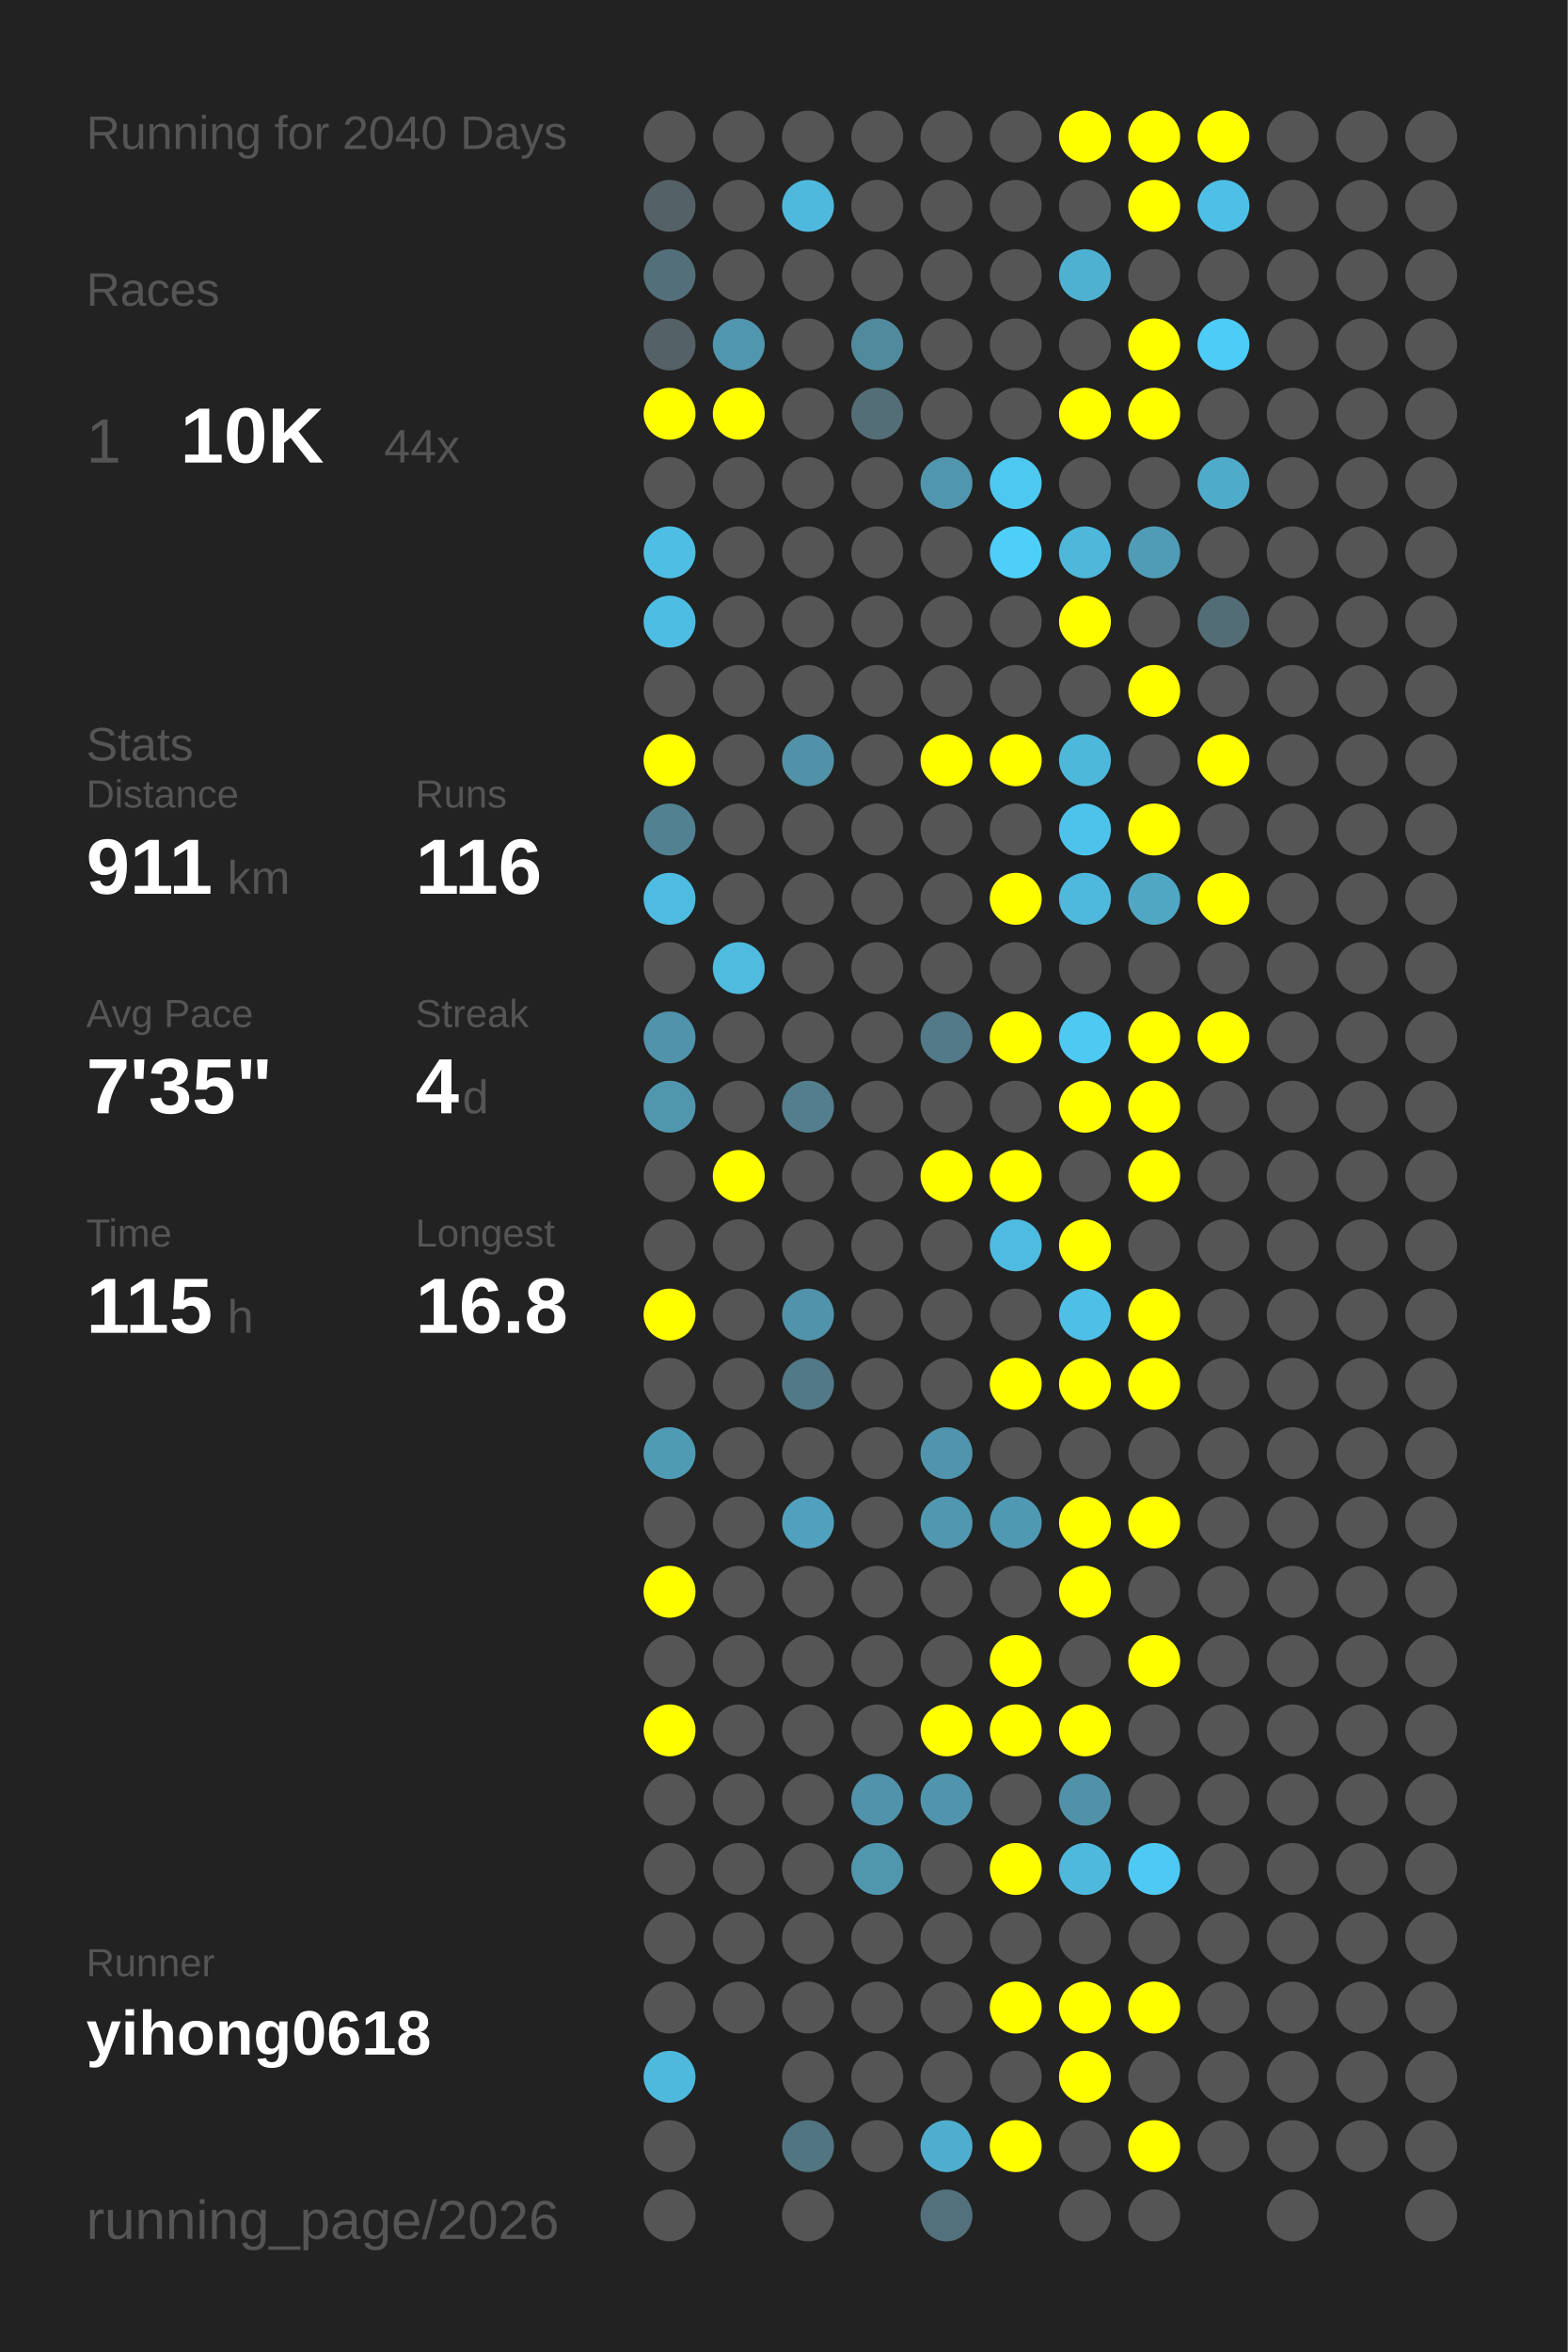
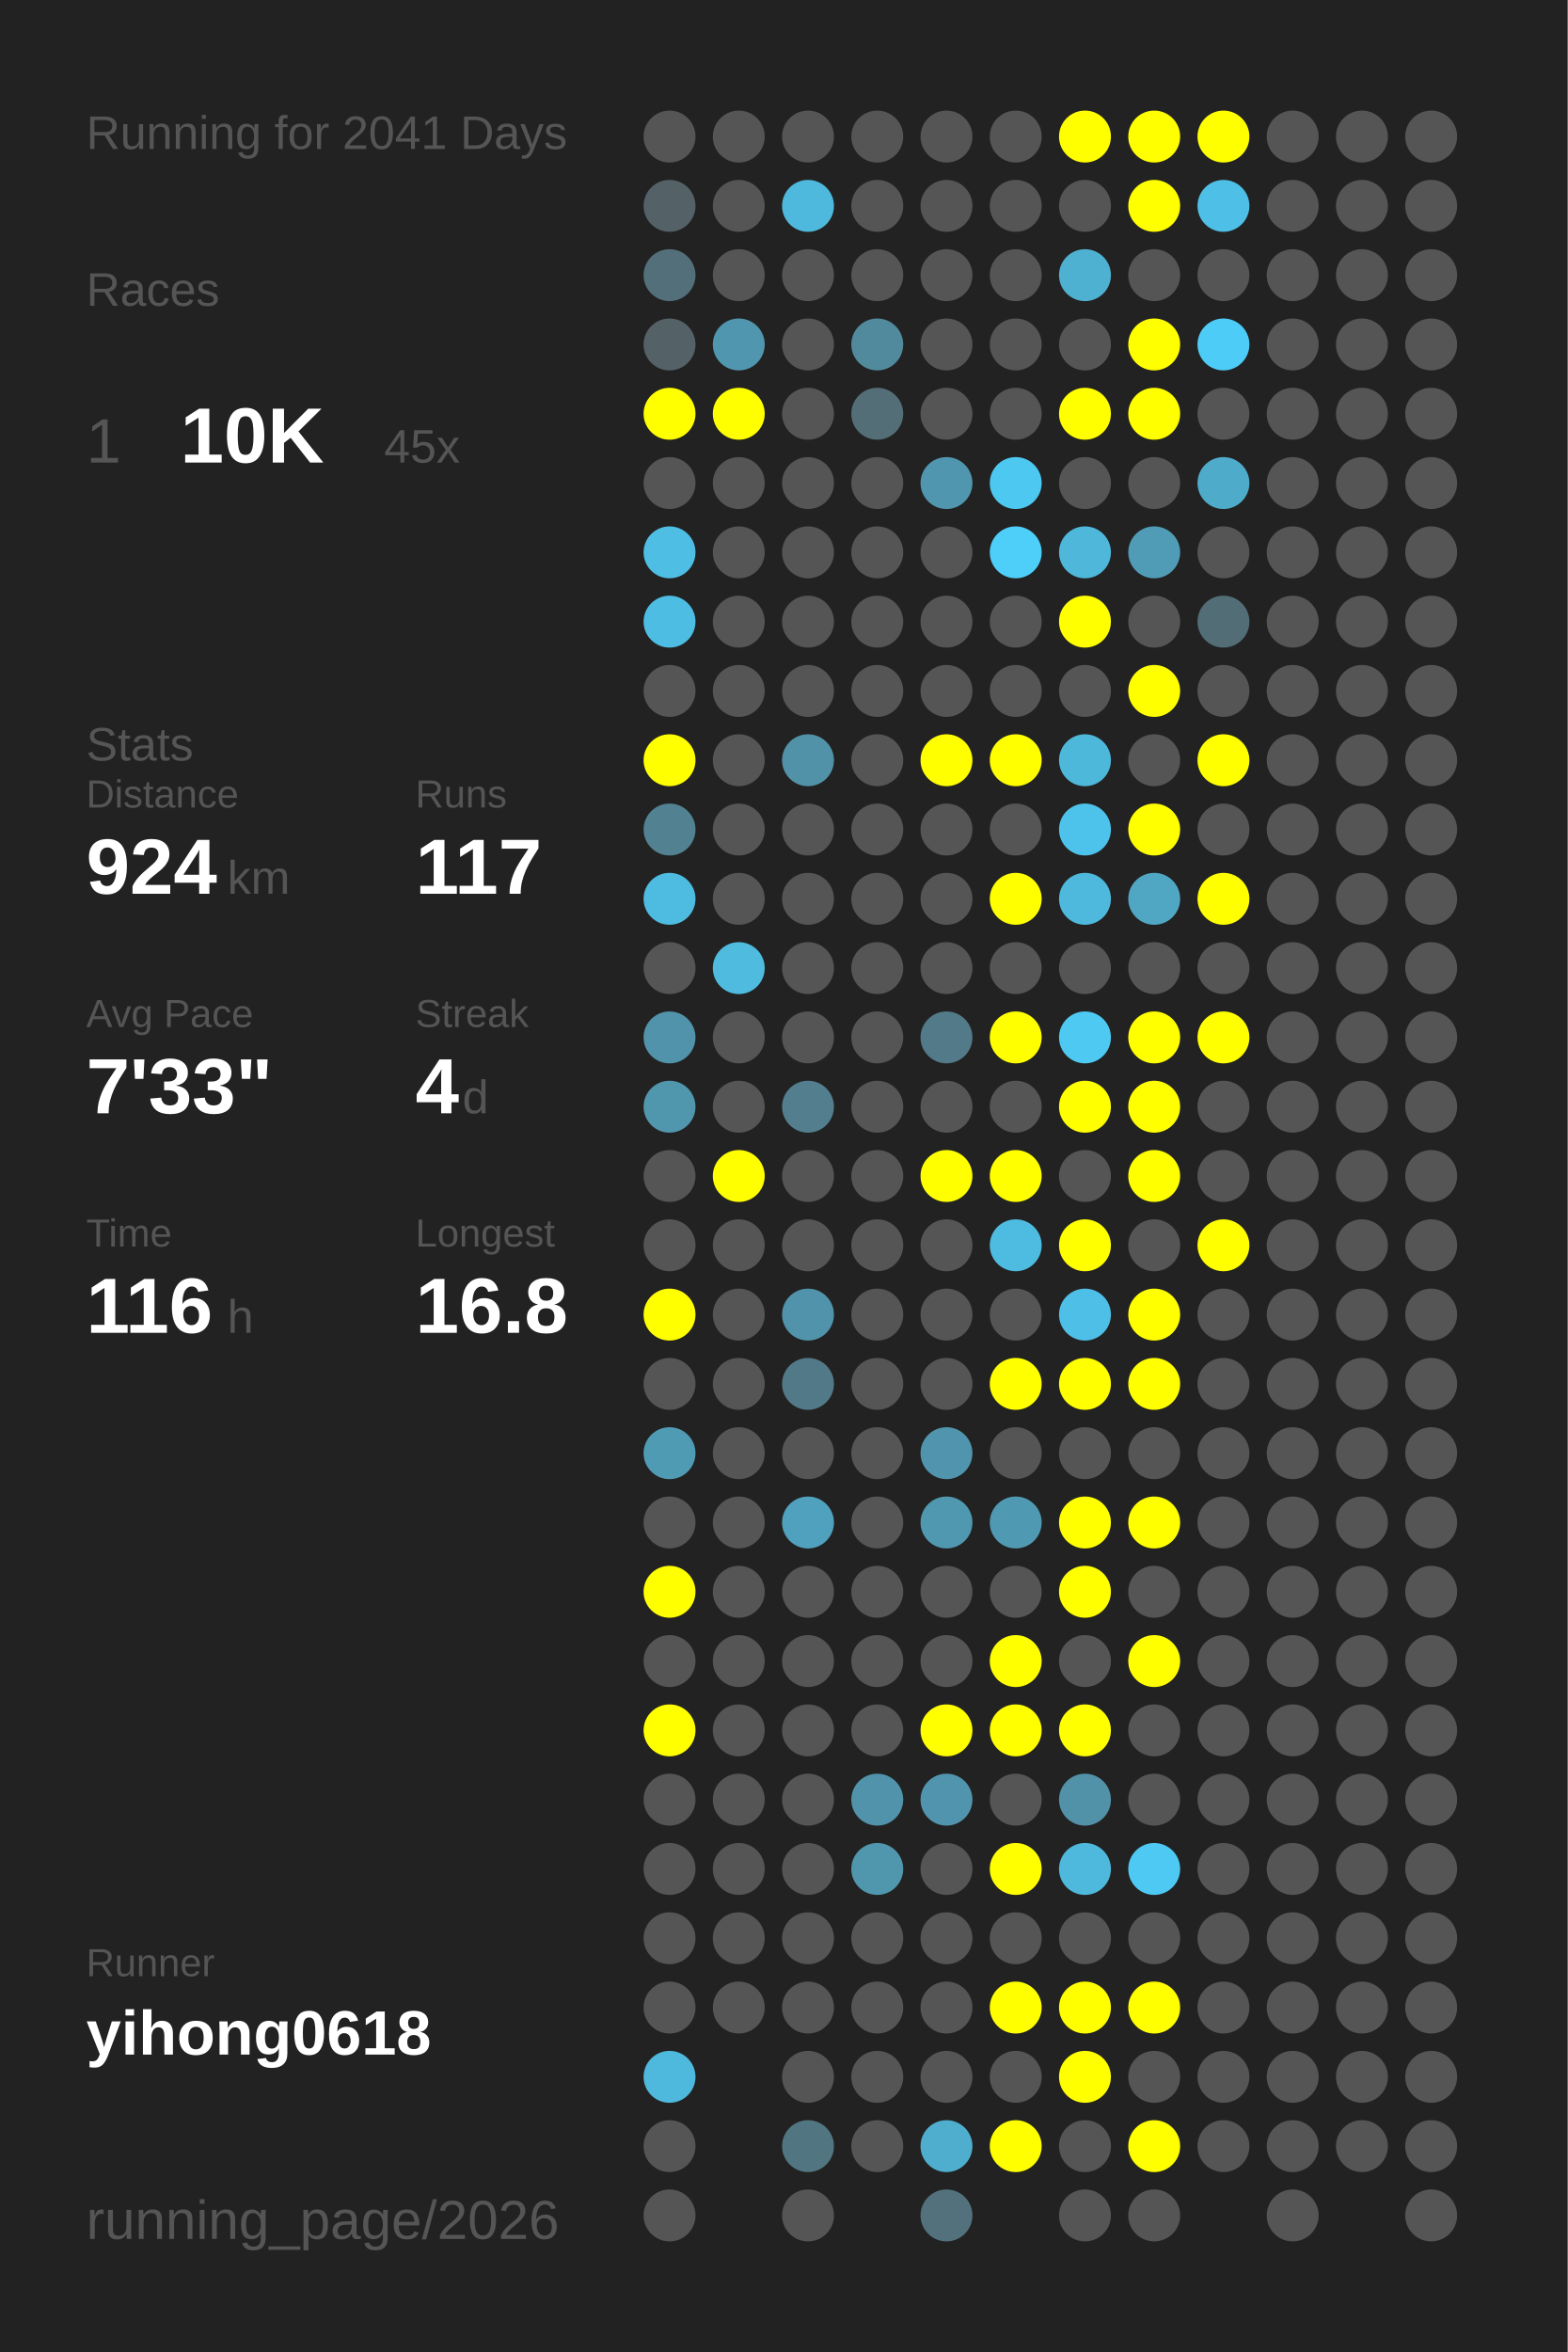
<svg xmlns="http://www.w3.org/2000/svg" baseProfile="full" height="300mm" version="1.1" viewBox="0,0,200,300" width="200mm">
  <defs />
  <rect fill="#222222" height="300" width="200" x="0" y="0" />
-   <text fill="#555555" style="font-size:6px; font-family:Arial;" x="11" y="19">Running for 2040 Days</text>
+   <text fill="#555555" style="font-size:6px; font-family:Arial;" x="11" y="19">Running for 2041 Days</text>
  <text fill="#555555" style="font-size:6px; font-family:Arial;" x="11" y="39">Races</text>
  <text fill="#555555" style="font-size:8px; font-family:Arial;" x="11" y="59">1</text>
  <text fill="#FFFFFF" style="font-size:10px; font-family:Arial; font-weight:bold;" x="23" y="59">10K</text>
-   <text fill="#555555" style="font-size:6px; font-family:Arial;" x="49" y="59">44x</text>
+   <text fill="#555555" style="font-size:6px; font-family:Arial;" x="49" y="59">45x</text>
  <text fill="#555555" style="font-size:6px; font-family:Arial;" x="11" y="97">Stats</text>
  <text fill="#555555" style="font-size:5px; font-family:Arial;" x="11" y="103">Distance</text>
-   <text fill="#FFFFFF" style="font-size:10px; font-family:Arial; font-weight:bold;" x="11" y="114">911</text>
+   <text fill="#FFFFFF" style="font-size:10px; font-family:Arial; font-weight:bold;" x="11" y="114">924</text>
  <text fill="#555555" style="font-size:6px; font-family:Arial;" x="29" y="114">km</text>
  <text fill="#555555" style="font-size:5px; font-family:Arial;" x="53" y="103">Runs</text>
-   <text fill="#FFFFFF" style="font-size:10px; font-family:Arial; font-weight:bold;" x="53" y="114">116</text>
+   <text fill="#FFFFFF" style="font-size:10px; font-family:Arial; font-weight:bold;" x="53" y="114">117</text>
  <text fill="#555555" style="font-size:5px; font-family:Arial;" x="11" y="131">Avg Pace</text>
-   <text fill="#FFFFFF" style="font-size:10px; font-family:Arial; font-weight:bold;" x="11" y="142">7'35"</text>
+   <text fill="#FFFFFF" style="font-size:10px; font-family:Arial; font-weight:bold;" x="11" y="142">7'33"</text>
  <text fill="#555555" style="font-size:5px; font-family:Arial;" x="53" y="131">Streak</text>
  <text fill="#FFFFFF" style="font-size:10px; font-family:Arial; font-weight:bold;" x="53" y="142">4</text>
  <text fill="#555555" style="font-size:6px; font-family:Arial;" x="59" y="142">d</text>
  <text fill="#555555" style="font-size:5px; font-family:Arial;" x="11" y="159">Time</text>
-   <text fill="#FFFFFF" style="font-size:10px; font-family:Arial; font-weight:bold;" x="11" y="170">115</text>
+   <text fill="#FFFFFF" style="font-size:10px; font-family:Arial; font-weight:bold;" x="11" y="170">116</text>
  <text fill="#555555" style="font-size:6px; font-family:Arial;" x="29" y="170">h</text>
  <text fill="#555555" style="font-size:5px; font-family:Arial;" x="53" y="159">Longest</text>
  <text fill="#FFFFFF" style="font-size:10px; font-family:Arial; font-weight:bold;" x="53" y="170">16.8</text>
  <text fill="#555555" style="font-size:5px; font-family:Arial;" x="11" y="252.065">Runner</text>
  <text fill="#FFFFFF" style="font-size:8px; font-family:Arial; font-weight:bold;" x="11" y="262.065">yihong0618</text>
  <text fill="#555555" style="font-size:7px; font-family:Arial;" x="11" y="285.581">running_page/2026</text>
  <circle cx="85.417" cy="17.419" fill="#555555" r="3.312" />
  <circle cx="85.417" cy="26.258" fill="#546166" r="3.312" />
  <circle cx="85.417" cy="35.097" fill="#536f79" r="3.312" />
  <circle cx="85.417" cy="43.935" fill="#546166" r="3.312" />
  <circle cx="85.417" cy="52.774" fill="#FFFF00" r="3.312" />
  <circle cx="85.417" cy="61.613" fill="#555555" r="3.312" />
  <circle cx="85.417" cy="70.452" fill="#4ebee4" r="3.312" />
  <circle cx="85.417" cy="79.29" fill="#4ebde3" r="3.312" />
  <circle cx="85.417" cy="88.129" fill="#555555" r="3.312" />
  <circle cx="85.417" cy="96.968" fill="#FFFF00" r="3.312" />
  <circle cx="85.417" cy="105.806" fill="#528292" r="3.312" />
  <circle cx="85.417" cy="114.645" fill="#4ebbe0" r="3.312" />
  <circle cx="85.417" cy="123.484" fill="#555555" r="3.312" />
  <circle cx="85.417" cy="132.323" fill="#5093aa" r="3.312" />
  <circle cx="85.417" cy="141.161" fill="#5096ad" r="3.312" />
  <circle cx="85.417" cy="150" fill="#555555" r="3.312" />
  <circle cx="85.417" cy="158.839" fill="#555555" r="3.312" />
  <circle cx="85.417" cy="167.677" fill="#FFFF00" r="3.312" />
  <circle cx="85.417" cy="176.516" fill="#555555" r="3.312" />
  <circle cx="85.417" cy="185.355" fill="#509bb4" r="3.312" />
  <circle cx="85.417" cy="194.194" fill="#555555" r="3.312" />
  <circle cx="85.417" cy="203.032" fill="#FFFF00" r="3.312" />
  <circle cx="85.417" cy="211.871" fill="#555555" r="3.312" />
  <circle cx="85.417" cy="220.71" fill="#FFFF00" r="3.312" />
  <circle cx="85.417" cy="229.548" fill="#555555" r="3.312" />
  <circle cx="85.417" cy="238.387" fill="#555555" r="3.312" />
  <circle cx="85.417" cy="247.226" fill="#555555" r="3.312" />
  <circle cx="85.417" cy="256.065" fill="#555555" r="3.312" />
  <circle cx="85.417" cy="264.903" fill="#4eb9dd" r="3.312" />
  <circle cx="85.417" cy="273.742" fill="#555555" r="3.312" />
  <circle cx="85.417" cy="282.581" fill="#555555" r="3.312" />
  <circle cx="94.25" cy="17.419" fill="#555555" r="3.312" />
  <circle cx="94.25" cy="26.258" fill="#555555" r="3.312" />
  <circle cx="94.25" cy="35.097" fill="#555555" r="3.312" />
  <circle cx="94.25" cy="43.935" fill="#5096ae" r="3.312" />
  <circle cx="94.25" cy="52.774" fill="#FFFF00" r="3.312" />
  <circle cx="94.25" cy="61.613" fill="#555555" r="3.312" />
  <circle cx="94.25" cy="70.452" fill="#555555" r="3.312" />
  <circle cx="94.25" cy="79.29" fill="#555555" r="3.312" />
  <circle cx="94.25" cy="88.129" fill="#555555" r="3.312" />
  <circle cx="94.25" cy="96.968" fill="#555555" r="3.312" />
  <circle cx="94.25" cy="105.806" fill="#555555" r="3.312" />
  <circle cx="94.25" cy="114.645" fill="#555555" r="3.312" />
  <circle cx="94.25" cy="123.484" fill="#4ebbdf" r="3.312" />
  <circle cx="94.25" cy="132.323" fill="#555555" r="3.312" />
  <circle cx="94.25" cy="141.161" fill="#555555" r="3.312" />
  <circle cx="94.25" cy="150" fill="#FFFF00" r="3.312" />
  <circle cx="94.25" cy="158.839" fill="#555555" r="3.312" />
  <circle cx="94.25" cy="167.677" fill="#555555" r="3.312" />
  <circle cx="94.25" cy="176.516" fill="#555555" r="3.312" />
  <circle cx="94.25" cy="185.355" fill="#555555" r="3.312" />
  <circle cx="94.25" cy="194.194" fill="#555555" r="3.312" />
  <circle cx="94.25" cy="203.032" fill="#555555" r="3.312" />
  <circle cx="94.25" cy="211.871" fill="#555555" r="3.312" />
  <circle cx="94.25" cy="220.71" fill="#555555" r="3.312" />
  <circle cx="94.25" cy="229.548" fill="#555555" r="3.312" />
  <circle cx="94.25" cy="238.387" fill="#555555" r="3.312" />
  <circle cx="94.25" cy="247.226" fill="#555555" r="3.312" />
  <circle cx="94.25" cy="256.065" fill="#555555" r="3.312" />
  <circle cx="103.083" cy="17.419" fill="#555555" r="3.312" />
  <circle cx="103.083" cy="26.258" fill="#4eb9dd" r="3.312" />
  <circle cx="103.083" cy="35.097" fill="#555555" r="3.312" />
  <circle cx="103.083" cy="43.935" fill="#555555" r="3.312" />
  <circle cx="103.083" cy="52.774" fill="#555555" r="3.312" />
  <circle cx="103.083" cy="61.613" fill="#555555" r="3.312" />
  <circle cx="103.083" cy="70.452" fill="#555555" r="3.312" />
  <circle cx="103.083" cy="79.29" fill="#555555" r="3.312" />
  <circle cx="103.083" cy="88.129" fill="#555555" r="3.312" />
  <circle cx="103.083" cy="96.968" fill="#5192a8" r="3.312" />
  <circle cx="103.083" cy="105.806" fill="#555555" r="3.312" />
  <circle cx="103.083" cy="114.645" fill="#555555" r="3.312" />
  <circle cx="103.083" cy="123.484" fill="#555555" r="3.312" />
  <circle cx="103.083" cy="132.323" fill="#555555" r="3.312" />
  <circle cx="103.083" cy="141.161" fill="#527e8d" r="3.312" />
  <circle cx="103.083" cy="150" fill="#555555" r="3.312" />
  <circle cx="103.083" cy="158.839" fill="#555555" r="3.312" />
  <circle cx="103.083" cy="167.677" fill="#5093aa" r="3.312" />
  <circle cx="103.083" cy="176.516" fill="#527987" r="3.312" />
  <circle cx="103.083" cy="185.355" fill="#555555" r="3.312" />
  <circle cx="103.083" cy="194.194" fill="#50a1bd" r="3.312" />
  <circle cx="103.083" cy="203.032" fill="#555555" r="3.312" />
  <circle cx="103.083" cy="211.871" fill="#555555" r="3.312" />
  <circle cx="103.083" cy="220.71" fill="#555555" r="3.312" />
  <circle cx="103.083" cy="229.548" fill="#555555" r="3.312" />
  <circle cx="103.083" cy="238.387" fill="#555555" r="3.312" />
  <circle cx="103.083" cy="247.226" fill="#555555" r="3.312" />
  <circle cx="103.083" cy="256.065" fill="#555555" r="3.312" />
  <circle cx="103.083" cy="264.903" fill="#555555" r="3.312" />
  <circle cx="103.083" cy="273.742" fill="#527681" r="3.312" />
  <circle cx="103.083" cy="282.581" fill="#555555" r="3.312" />
  <circle cx="111.917" cy="17.419" fill="#555555" r="3.312" />
  <circle cx="111.917" cy="26.258" fill="#555555" r="3.312" />
  <circle cx="111.917" cy="35.097" fill="#555555" r="3.312" />
  <circle cx="111.917" cy="43.935" fill="#518a9d" r="3.312" />
  <circle cx="111.917" cy="52.774" fill="#536e77" r="3.312" />
  <circle cx="111.917" cy="61.613" fill="#555555" r="3.312" />
  <circle cx="111.917" cy="70.452" fill="#555555" r="3.312" />
  <circle cx="111.917" cy="79.29" fill="#555555" r="3.312" />
  <circle cx="111.917" cy="88.129" fill="#555555" r="3.312" />
  <circle cx="111.917" cy="96.968" fill="#555555" r="3.312" />
  <circle cx="111.917" cy="105.806" fill="#555555" r="3.312" />
  <circle cx="111.917" cy="114.645" fill="#555555" r="3.312" />
  <circle cx="111.917" cy="123.484" fill="#555555" r="3.312" />
  <circle cx="111.917" cy="132.323" fill="#555555" r="3.312" />
  <circle cx="111.917" cy="141.161" fill="#555555" r="3.312" />
  <circle cx="111.917" cy="150" fill="#555555" r="3.312" />
  <circle cx="111.917" cy="158.839" fill="#555555" r="3.312" />
  <circle cx="111.917" cy="167.677" fill="#555555" r="3.312" />
  <circle cx="111.917" cy="176.516" fill="#555555" r="3.312" />
  <circle cx="111.917" cy="185.355" fill="#555555" r="3.312" />
  <circle cx="111.917" cy="194.194" fill="#555555" r="3.312" />
  <circle cx="111.917" cy="203.032" fill="#555555" r="3.312" />
  <circle cx="111.917" cy="211.871" fill="#555555" r="3.312" />
  <circle cx="111.917" cy="220.71" fill="#555555" r="3.312" />
  <circle cx="111.917" cy="229.548" fill="#5093aa" r="3.312" />
  <circle cx="111.917" cy="238.387" fill="#5096ad" r="3.312" />
  <circle cx="111.917" cy="247.226" fill="#555555" r="3.312" />
  <circle cx="111.917" cy="256.065" fill="#555555" r="3.312" />
  <circle cx="111.917" cy="264.903" fill="#555555" r="3.312" />
  <circle cx="111.917" cy="273.742" fill="#555555" r="3.312" />
  <circle cx="120.75" cy="17.419" fill="#555555" r="3.312" />
  <circle cx="120.75" cy="26.258" fill="#555555" r="3.312" />
  <circle cx="120.75" cy="35.097" fill="#555555" r="3.312" />
  <circle cx="120.75" cy="43.935" fill="#555555" r="3.312" />
  <circle cx="120.75" cy="52.774" fill="#555555" r="3.312" />
  <circle cx="120.75" cy="61.613" fill="#5096ae" r="3.312" />
  <circle cx="120.75" cy="70.452" fill="#555555" r="3.312" />
  <circle cx="120.75" cy="79.29" fill="#555555" r="3.312" />
  <circle cx="120.75" cy="88.129" fill="#555555" r="3.312" />
  <circle cx="120.75" cy="96.968" fill="#FFFF00" r="3.312" />
  <circle cx="120.75" cy="105.806" fill="#555555" r="3.312" />
  <circle cx="120.75" cy="114.645" fill="#555555" r="3.312" />
  <circle cx="120.75" cy="123.484" fill="#555555" r="3.312" />
  <circle cx="120.75" cy="132.323" fill="#527a88" r="3.312" />
  <circle cx="120.75" cy="141.161" fill="#555555" r="3.312" />
  <circle cx="120.75" cy="150" fill="#FFFF00" r="3.312" />
  <circle cx="120.75" cy="158.839" fill="#555555" r="3.312" />
  <circle cx="120.75" cy="167.677" fill="#555555" r="3.312" />
  <circle cx="120.75" cy="176.516" fill="#555555" r="3.312" />
  <circle cx="120.75" cy="185.355" fill="#5095ad" r="3.312" />
  <circle cx="120.75" cy="194.194" fill="#5098b0" r="3.312" />
  <circle cx="120.75" cy="203.032" fill="#555555" r="3.312" />
  <circle cx="120.75" cy="211.871" fill="#555555" r="3.312" />
  <circle cx="120.75" cy="220.71" fill="#FFFF00" r="3.312" />
  <circle cx="120.75" cy="229.548" fill="#5095ad" r="3.312" />
  <circle cx="120.75" cy="238.387" fill="#555555" r="3.312" />
  <circle cx="120.75" cy="247.226" fill="#555555" r="3.312" />
  <circle cx="120.75" cy="256.065" fill="#555555" r="3.312" />
  <circle cx="120.75" cy="264.903" fill="#555555" r="3.312" />
  <circle cx="120.75" cy="273.742" fill="#4faece" r="3.312" />
  <circle cx="120.75" cy="282.581" fill="#53717c" r="3.312" />
  <circle cx="129.583" cy="17.419" fill="#555555" r="3.312" />
  <circle cx="129.583" cy="26.258" fill="#555555" r="3.312" />
  <circle cx="129.583" cy="35.097" fill="#555555" r="3.312" />
  <circle cx="129.583" cy="43.935" fill="#555555" r="3.312" />
  <circle cx="129.583" cy="52.774" fill="#555555" r="3.312" />
  <circle cx="129.583" cy="61.613" fill="#4dc8f1" r="3.312" />
  <circle cx="129.583" cy="70.452" fill="#4dcffa" r="3.312" />
  <circle cx="129.583" cy="79.29" fill="#555555" r="3.312" />
  <circle cx="129.583" cy="88.129" fill="#555555" r="3.312" />
  <circle cx="129.583" cy="96.968" fill="#FFFF00" r="3.312" />
  <circle cx="129.583" cy="105.806" fill="#555555" r="3.312" />
  <circle cx="129.583" cy="114.645" fill="#FFFF00" r="3.312" />
  <circle cx="129.583" cy="123.484" fill="#555555" r="3.312" />
  <circle cx="129.583" cy="132.323" fill="#FFFF00" r="3.312" />
  <circle cx="129.583" cy="141.161" fill="#555555" r="3.312" />
  <circle cx="129.583" cy="150" fill="#FFFF00" r="3.312" />
  <circle cx="129.583" cy="158.839" fill="#4ebbe1" r="3.312" />
  <circle cx="129.583" cy="167.677" fill="#555555" r="3.312" />
  <circle cx="129.583" cy="176.516" fill="#FFFF00" r="3.312" />
  <circle cx="129.583" cy="185.355" fill="#555555" r="3.312" />
  <circle cx="129.583" cy="194.194" fill="#5099b2" r="3.312" />
  <circle cx="129.583" cy="203.032" fill="#555555" r="3.312" />
  <circle cx="129.583" cy="211.871" fill="#FFFF00" r="3.312" />
  <circle cx="129.583" cy="220.71" fill="#FFFF00" r="3.312" />
  <circle cx="129.583" cy="229.548" fill="#555555" r="3.312" />
  <circle cx="129.583" cy="238.387" fill="#FFFF00" r="3.312" />
  <circle cx="129.583" cy="247.226" fill="#555555" r="3.312" />
  <circle cx="129.583" cy="256.065" fill="#FFFF00" r="3.312" />
  <circle cx="129.583" cy="264.903" fill="#555555" r="3.312" />
  <circle cx="129.583" cy="273.742" fill="#FFFF00" r="3.312" />
  <circle cx="138.417" cy="17.419" fill="#FFFF00" r="3.312" />
  <circle cx="138.417" cy="26.258" fill="#555555" r="3.312" />
  <circle cx="138.417" cy="35.097" fill="#4fb1d2" r="3.312" />
  <circle cx="138.417" cy="43.935" fill="#555555" r="3.312" />
  <circle cx="138.417" cy="52.774" fill="#FFFF00" r="3.312" />
  <circle cx="138.417" cy="61.613" fill="#555555" r="3.312" />
  <circle cx="138.417" cy="70.452" fill="#4eb7da" r="3.312" />
  <circle cx="138.417" cy="79.29" fill="#FFFF00" r="3.312" />
  <circle cx="138.417" cy="88.129" fill="#555555" r="3.312" />
  <circle cx="138.417" cy="96.968" fill="#4eb8db" r="3.312" />
  <circle cx="138.417" cy="105.806" fill="#4dc3eb" r="3.312" />
  <circle cx="138.417" cy="114.645" fill="#4eb9dd" r="3.312" />
  <circle cx="138.417" cy="123.484" fill="#555555" r="3.312" />
  <circle cx="138.417" cy="132.323" fill="#4dc9f2" r="3.312" />
  <circle cx="138.417" cy="141.161" fill="#FFFF00" r="3.312" />
  <circle cx="138.417" cy="150" fill="#555555" r="3.312" />
  <circle cx="138.417" cy="158.839" fill="#FFFF00" r="3.312" />
  <circle cx="138.417" cy="167.677" fill="#4ebfe6" r="3.312" />
  <circle cx="138.417" cy="176.516" fill="#FFFF00" r="3.312" />
  <circle cx="138.417" cy="185.355" fill="#555555" r="3.312" />
  <circle cx="138.417" cy="194.194" fill="#FFFF00" r="3.312" />
  <circle cx="138.417" cy="203.032" fill="#FFFF00" r="3.312" />
  <circle cx="138.417" cy="211.871" fill="#555555" r="3.312" />
  <circle cx="138.417" cy="220.71" fill="#FFFF00" r="3.312" />
  <circle cx="138.417" cy="229.548" fill="#5192a8" r="3.312" />
  <circle cx="138.417" cy="238.387" fill="#4eb9dd" r="3.312" />
  <circle cx="138.417" cy="247.226" fill="#555555" r="3.312" />
  <circle cx="138.417" cy="256.065" fill="#FFFF00" r="3.312" />
  <circle cx="138.417" cy="264.903" fill="#FFFF00" r="3.312" />
  <circle cx="138.417" cy="273.742" fill="#555555" r="3.312" />
  <circle cx="138.417" cy="282.581" fill="#555555" r="3.312" />
  <circle cx="147.25" cy="17.419" fill="#FFFF00" r="3.312" />
  <circle cx="147.25" cy="26.258" fill="#FFFF00" r="3.312" />
  <circle cx="147.25" cy="35.097" fill="#555555" r="3.312" />
  <circle cx="147.25" cy="43.935" fill="#FFFF00" r="3.312" />
  <circle cx="147.25" cy="52.774" fill="#FFFF00" r="3.312" />
  <circle cx="147.25" cy="61.613" fill="#555555" r="3.312" />
  <circle cx="147.25" cy="70.452" fill="#509cb6" r="3.312" />
  <circle cx="147.25" cy="79.29" fill="#555555" r="3.312" />
  <circle cx="147.25" cy="88.129" fill="#FFFF00" r="3.312" />
  <circle cx="147.25" cy="96.968" fill="#555555" r="3.312" />
  <circle cx="147.25" cy="105.806" fill="#FFFF00" r="3.312" />
  <circle cx="147.25" cy="114.645" fill="#4fa7c4" r="3.312" />
  <circle cx="147.25" cy="123.484" fill="#555555" r="3.312" />
  <circle cx="147.25" cy="132.323" fill="#FFFF00" r="3.312" />
  <circle cx="147.25" cy="141.161" fill="#FFFF00" r="3.312" />
  <circle cx="147.25" cy="150" fill="#FFFF00" r="3.312" />
  <circle cx="147.25" cy="158.839" fill="#555555" r="3.312" />
  <circle cx="147.25" cy="167.677" fill="#FFFF00" r="3.312" />
  <circle cx="147.25" cy="176.516" fill="#FFFF00" r="3.312" />
  <circle cx="147.25" cy="185.355" fill="#555555" r="3.312" />
  <circle cx="147.25" cy="194.194" fill="#FFFF00" r="3.312" />
  <circle cx="147.25" cy="203.032" fill="#555555" r="3.312" />
  <circle cx="147.25" cy="211.871" fill="#FFFF00" r="3.312" />
  <circle cx="147.25" cy="220.71" fill="#555555" r="3.312" />
  <circle cx="147.25" cy="229.548" fill="#555555" r="3.312" />
  <circle cx="147.25" cy="238.387" fill="#4dc9f3" r="3.312" />
  <circle cx="147.25" cy="247.226" fill="#555555" r="3.312" />
  <circle cx="147.25" cy="256.065" fill="#FFFF00" r="3.312" />
  <circle cx="147.25" cy="264.903" fill="#555555" r="3.312" />
  <circle cx="147.25" cy="273.742" fill="#FFFF00" r="3.312" />
  <circle cx="147.25" cy="282.581" fill="#555555" r="3.312" />
  <circle cx="156.083" cy="17.419" fill="#FFFF00" r="3.312" />
  <circle cx="156.083" cy="26.258" fill="#4ebfe6" r="3.312" />
  <circle cx="156.083" cy="35.097" fill="#555555" r="3.312" />
  <circle cx="156.083" cy="43.935" fill="#4dccf8" r="3.312" />
  <circle cx="156.083" cy="52.774" fill="#555555" r="3.312" />
  <circle cx="156.083" cy="61.613" fill="#4fabca" r="3.312" />
  <circle cx="156.083" cy="70.452" fill="#555555" r="3.312" />
  <circle cx="156.083" cy="79.29" fill="#536d76" r="3.312" />
  <circle cx="156.083" cy="88.129" fill="#555555" r="3.312" />
  <circle cx="156.083" cy="96.968" fill="#FFFF00" r="3.312" />
  <circle cx="156.083" cy="105.806" fill="#555555" r="3.312" />
  <circle cx="156.083" cy="114.645" fill="#FFFF00" r="3.312" />
  <circle cx="156.083" cy="123.484" fill="#555555" r="3.312" />
  <circle cx="156.083" cy="132.323" fill="#FFFF00" r="3.312" />
  <circle cx="156.083" cy="141.161" fill="#555555" r="3.312" />
  <circle cx="156.083" cy="150" fill="#555555" r="3.312" />
-   <circle cx="156.083" cy="158.839" fill="#555555" r="3.312" />
+   <circle cx="156.083" cy="158.839" fill="#FFFF00" r="3.312" />
  <circle cx="156.083" cy="167.677" fill="#555555" r="3.312" />
  <circle cx="156.083" cy="176.516" fill="#555555" r="3.312" />
  <circle cx="156.083" cy="185.355" fill="#555555" r="3.312" />
  <circle cx="156.083" cy="194.194" fill="#555555" r="3.312" />
  <circle cx="156.083" cy="203.032" fill="#555555" r="3.312" />
  <circle cx="156.083" cy="211.871" fill="#555555" r="3.312" />
  <circle cx="156.083" cy="220.71" fill="#555555" r="3.312" />
  <circle cx="156.083" cy="229.548" fill="#555555" r="3.312" />
  <circle cx="156.083" cy="238.387" fill="#555555" r="3.312" />
  <circle cx="156.083" cy="247.226" fill="#555555" r="3.312" />
  <circle cx="156.083" cy="256.065" fill="#555555" r="3.312" />
  <circle cx="156.083" cy="264.903" fill="#555555" r="3.312" />
  <circle cx="156.083" cy="273.742" fill="#555555" r="3.312" />
  <circle cx="164.917" cy="17.419" fill="#555555" r="3.312" />
  <circle cx="164.917" cy="26.258" fill="#555555" r="3.312" />
  <circle cx="164.917" cy="35.097" fill="#555555" r="3.312" />
  <circle cx="164.917" cy="43.935" fill="#555555" r="3.312" />
  <circle cx="164.917" cy="52.774" fill="#555555" r="3.312" />
  <circle cx="164.917" cy="61.613" fill="#555555" r="3.312" />
  <circle cx="164.917" cy="70.452" fill="#555555" r="3.312" />
  <circle cx="164.917" cy="79.29" fill="#555555" r="3.312" />
  <circle cx="164.917" cy="88.129" fill="#555555" r="3.312" />
  <circle cx="164.917" cy="96.968" fill="#555555" r="3.312" />
  <circle cx="164.917" cy="105.806" fill="#555555" r="3.312" />
  <circle cx="164.917" cy="114.645" fill="#555555" r="3.312" />
  <circle cx="164.917" cy="123.484" fill="#555555" r="3.312" />
  <circle cx="164.917" cy="132.323" fill="#555555" r="3.312" />
  <circle cx="164.917" cy="141.161" fill="#555555" r="3.312" />
  <circle cx="164.917" cy="150" fill="#555555" r="3.312" />
  <circle cx="164.917" cy="158.839" fill="#555555" r="3.312" />
  <circle cx="164.917" cy="167.677" fill="#555555" r="3.312" />
  <circle cx="164.917" cy="176.516" fill="#555555" r="3.312" />
  <circle cx="164.917" cy="185.355" fill="#555555" r="3.312" />
  <circle cx="164.917" cy="194.194" fill="#555555" r="3.312" />
  <circle cx="164.917" cy="203.032" fill="#555555" r="3.312" />
  <circle cx="164.917" cy="211.871" fill="#555555" r="3.312" />
  <circle cx="164.917" cy="220.71" fill="#555555" r="3.312" />
  <circle cx="164.917" cy="229.548" fill="#555555" r="3.312" />
  <circle cx="164.917" cy="238.387" fill="#555555" r="3.312" />
  <circle cx="164.917" cy="247.226" fill="#555555" r="3.312" />
  <circle cx="164.917" cy="256.065" fill="#555555" r="3.312" />
  <circle cx="164.917" cy="264.903" fill="#555555" r="3.312" />
  <circle cx="164.917" cy="273.742" fill="#555555" r="3.312" />
  <circle cx="164.917" cy="282.581" fill="#555555" r="3.312" />
  <circle cx="173.75" cy="17.419" fill="#555555" r="3.312" />
  <circle cx="173.75" cy="26.258" fill="#555555" r="3.312" />
  <circle cx="173.75" cy="35.097" fill="#555555" r="3.312" />
  <circle cx="173.75" cy="43.935" fill="#555555" r="3.312" />
  <circle cx="173.75" cy="52.774" fill="#555555" r="3.312" />
  <circle cx="173.75" cy="61.613" fill="#555555" r="3.312" />
  <circle cx="173.75" cy="70.452" fill="#555555" r="3.312" />
  <circle cx="173.75" cy="79.29" fill="#555555" r="3.312" />
  <circle cx="173.75" cy="88.129" fill="#555555" r="3.312" />
  <circle cx="173.75" cy="96.968" fill="#555555" r="3.312" />
  <circle cx="173.75" cy="105.806" fill="#555555" r="3.312" />
  <circle cx="173.75" cy="114.645" fill="#555555" r="3.312" />
  <circle cx="173.75" cy="123.484" fill="#555555" r="3.312" />
  <circle cx="173.75" cy="132.323" fill="#555555" r="3.312" />
  <circle cx="173.75" cy="141.161" fill="#555555" r="3.312" />
  <circle cx="173.75" cy="150" fill="#555555" r="3.312" />
  <circle cx="173.75" cy="158.839" fill="#555555" r="3.312" />
  <circle cx="173.75" cy="167.677" fill="#555555" r="3.312" />
  <circle cx="173.75" cy="176.516" fill="#555555" r="3.312" />
  <circle cx="173.75" cy="185.355" fill="#555555" r="3.312" />
  <circle cx="173.75" cy="194.194" fill="#555555" r="3.312" />
  <circle cx="173.75" cy="203.032" fill="#555555" r="3.312" />
  <circle cx="173.75" cy="211.871" fill="#555555" r="3.312" />
  <circle cx="173.75" cy="220.71" fill="#555555" r="3.312" />
  <circle cx="173.75" cy="229.548" fill="#555555" r="3.312" />
  <circle cx="173.75" cy="238.387" fill="#555555" r="3.312" />
  <circle cx="173.75" cy="247.226" fill="#555555" r="3.312" />
  <circle cx="173.75" cy="256.065" fill="#555555" r="3.312" />
  <circle cx="173.75" cy="264.903" fill="#555555" r="3.312" />
  <circle cx="173.75" cy="273.742" fill="#555555" r="3.312" />
  <circle cx="182.583" cy="17.419" fill="#555555" r="3.312" />
  <circle cx="182.583" cy="26.258" fill="#555555" r="3.312" />
  <circle cx="182.583" cy="35.097" fill="#555555" r="3.312" />
  <circle cx="182.583" cy="43.935" fill="#555555" r="3.312" />
  <circle cx="182.583" cy="52.774" fill="#555555" r="3.312" />
  <circle cx="182.583" cy="61.613" fill="#555555" r="3.312" />
  <circle cx="182.583" cy="70.452" fill="#555555" r="3.312" />
  <circle cx="182.583" cy="79.29" fill="#555555" r="3.312" />
  <circle cx="182.583" cy="88.129" fill="#555555" r="3.312" />
  <circle cx="182.583" cy="96.968" fill="#555555" r="3.312" />
  <circle cx="182.583" cy="105.806" fill="#555555" r="3.312" />
  <circle cx="182.583" cy="114.645" fill="#555555" r="3.312" />
  <circle cx="182.583" cy="123.484" fill="#555555" r="3.312" />
  <circle cx="182.583" cy="132.323" fill="#555555" r="3.312" />
  <circle cx="182.583" cy="141.161" fill="#555555" r="3.312" />
  <circle cx="182.583" cy="150" fill="#555555" r="3.312" />
  <circle cx="182.583" cy="158.839" fill="#555555" r="3.312" />
  <circle cx="182.583" cy="167.677" fill="#555555" r="3.312" />
  <circle cx="182.583" cy="176.516" fill="#555555" r="3.312" />
  <circle cx="182.583" cy="185.355" fill="#555555" r="3.312" />
  <circle cx="182.583" cy="194.194" fill="#555555" r="3.312" />
  <circle cx="182.583" cy="203.032" fill="#555555" r="3.312" />
  <circle cx="182.583" cy="211.871" fill="#555555" r="3.312" />
  <circle cx="182.583" cy="220.71" fill="#555555" r="3.312" />
  <circle cx="182.583" cy="229.548" fill="#555555" r="3.312" />
  <circle cx="182.583" cy="238.387" fill="#555555" r="3.312" />
  <circle cx="182.583" cy="247.226" fill="#555555" r="3.312" />
  <circle cx="182.583" cy="256.065" fill="#555555" r="3.312" />
  <circle cx="182.583" cy="264.903" fill="#555555" r="3.312" />
  <circle cx="182.583" cy="273.742" fill="#555555" r="3.312" />
  <circle cx="182.583" cy="282.581" fill="#555555" r="3.312" />
</svg>
